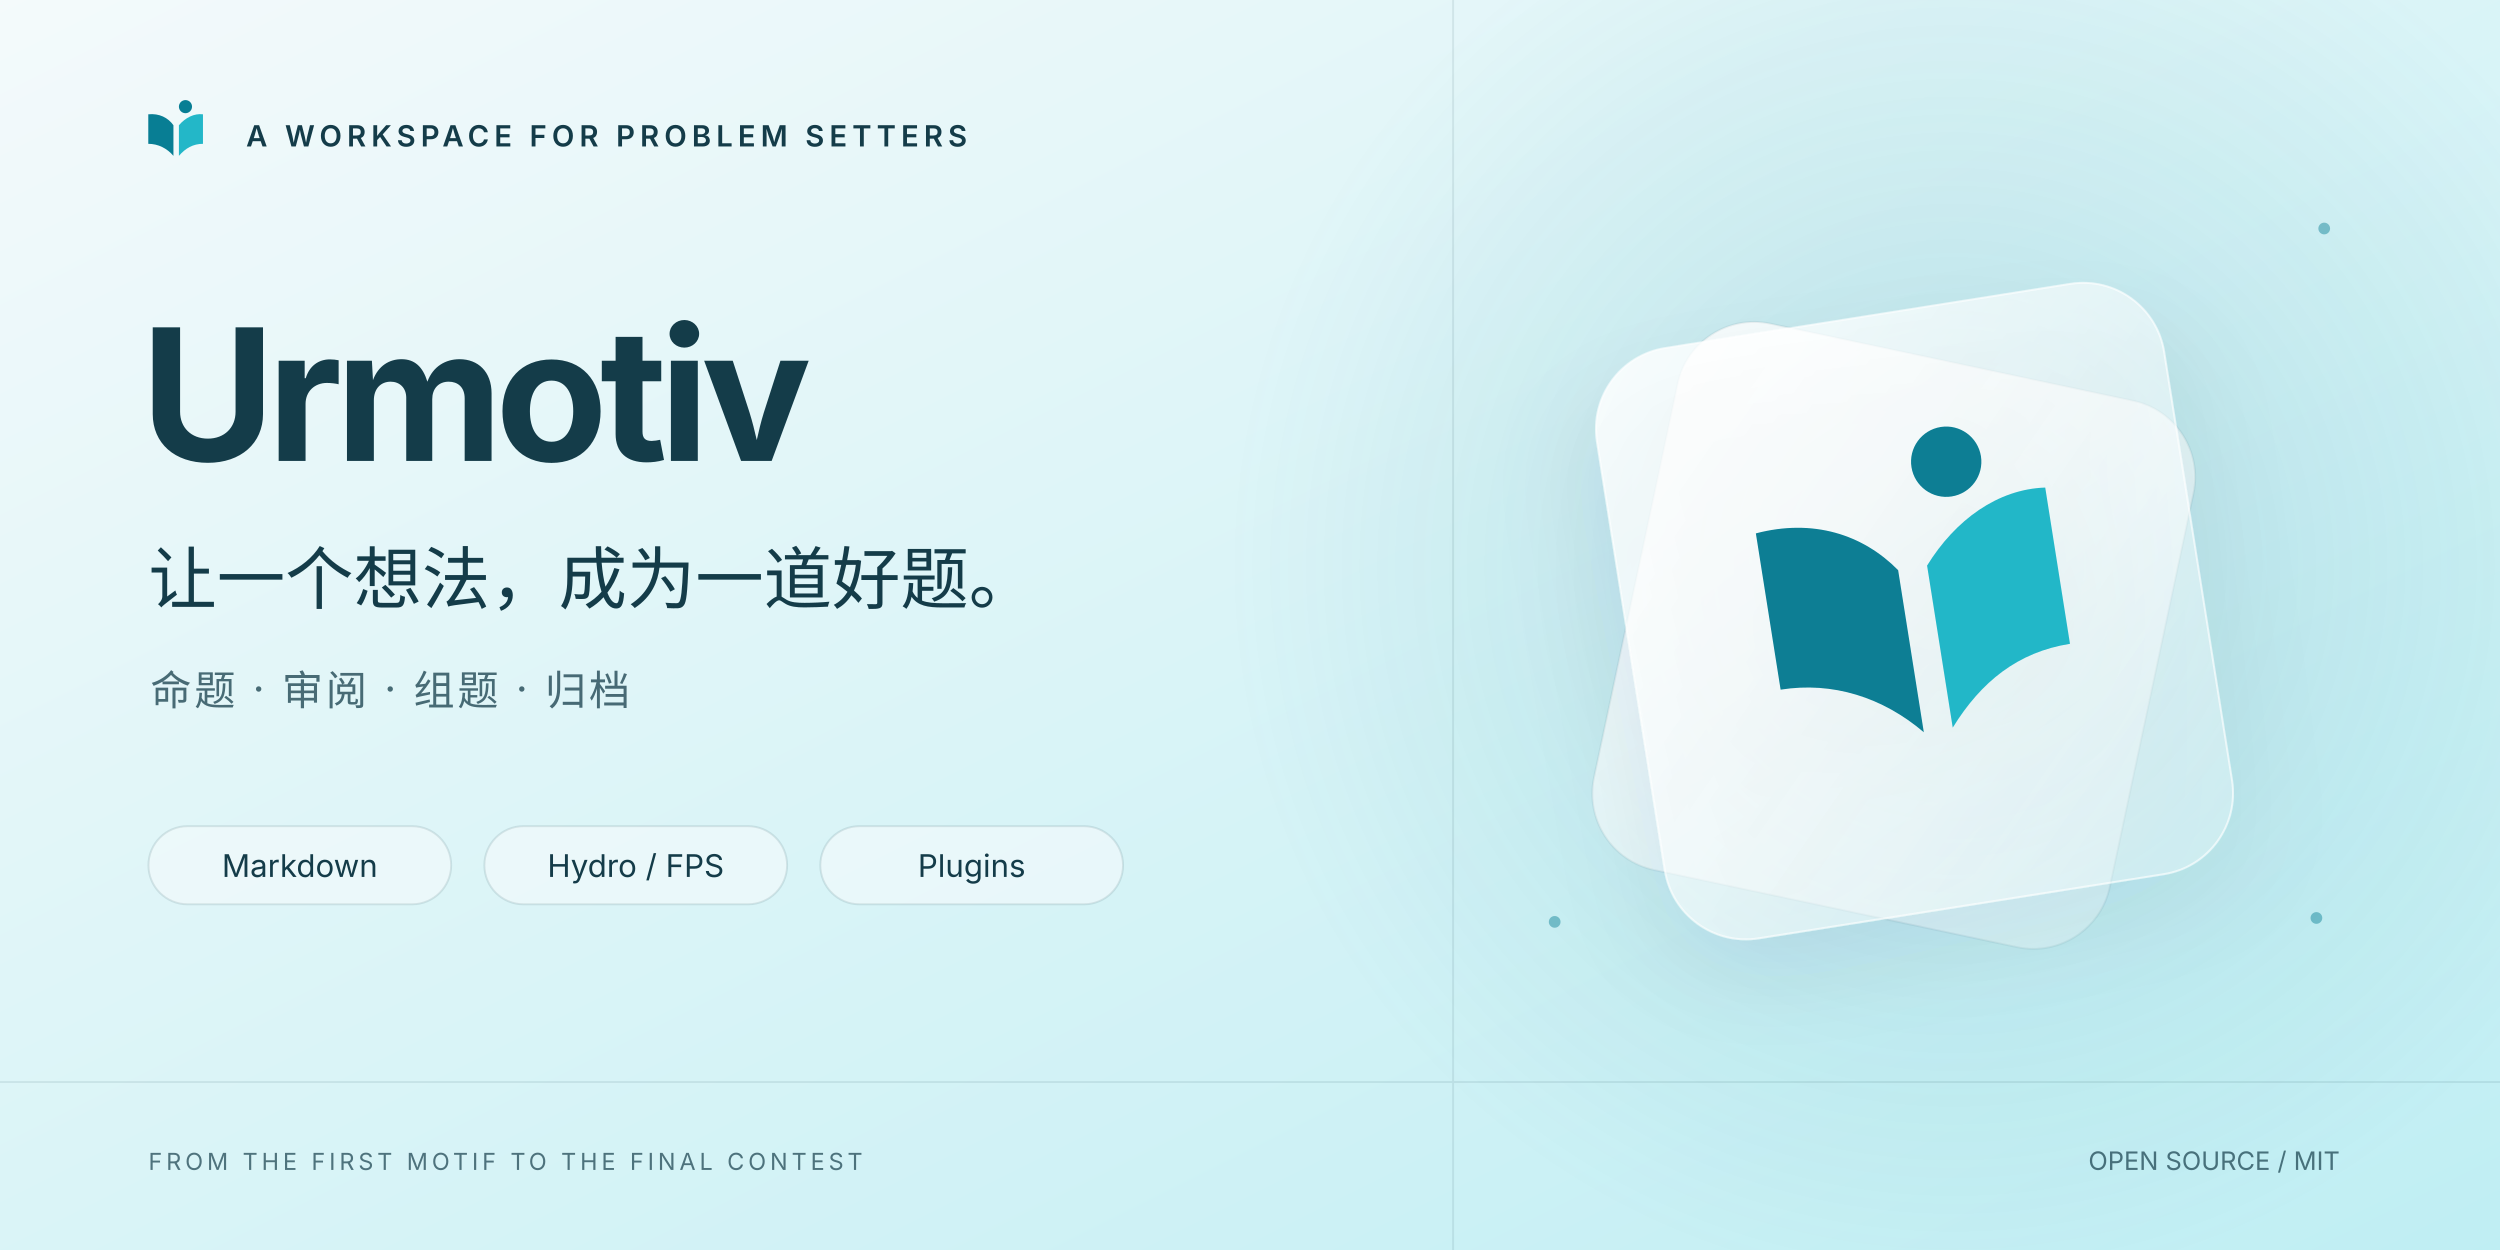
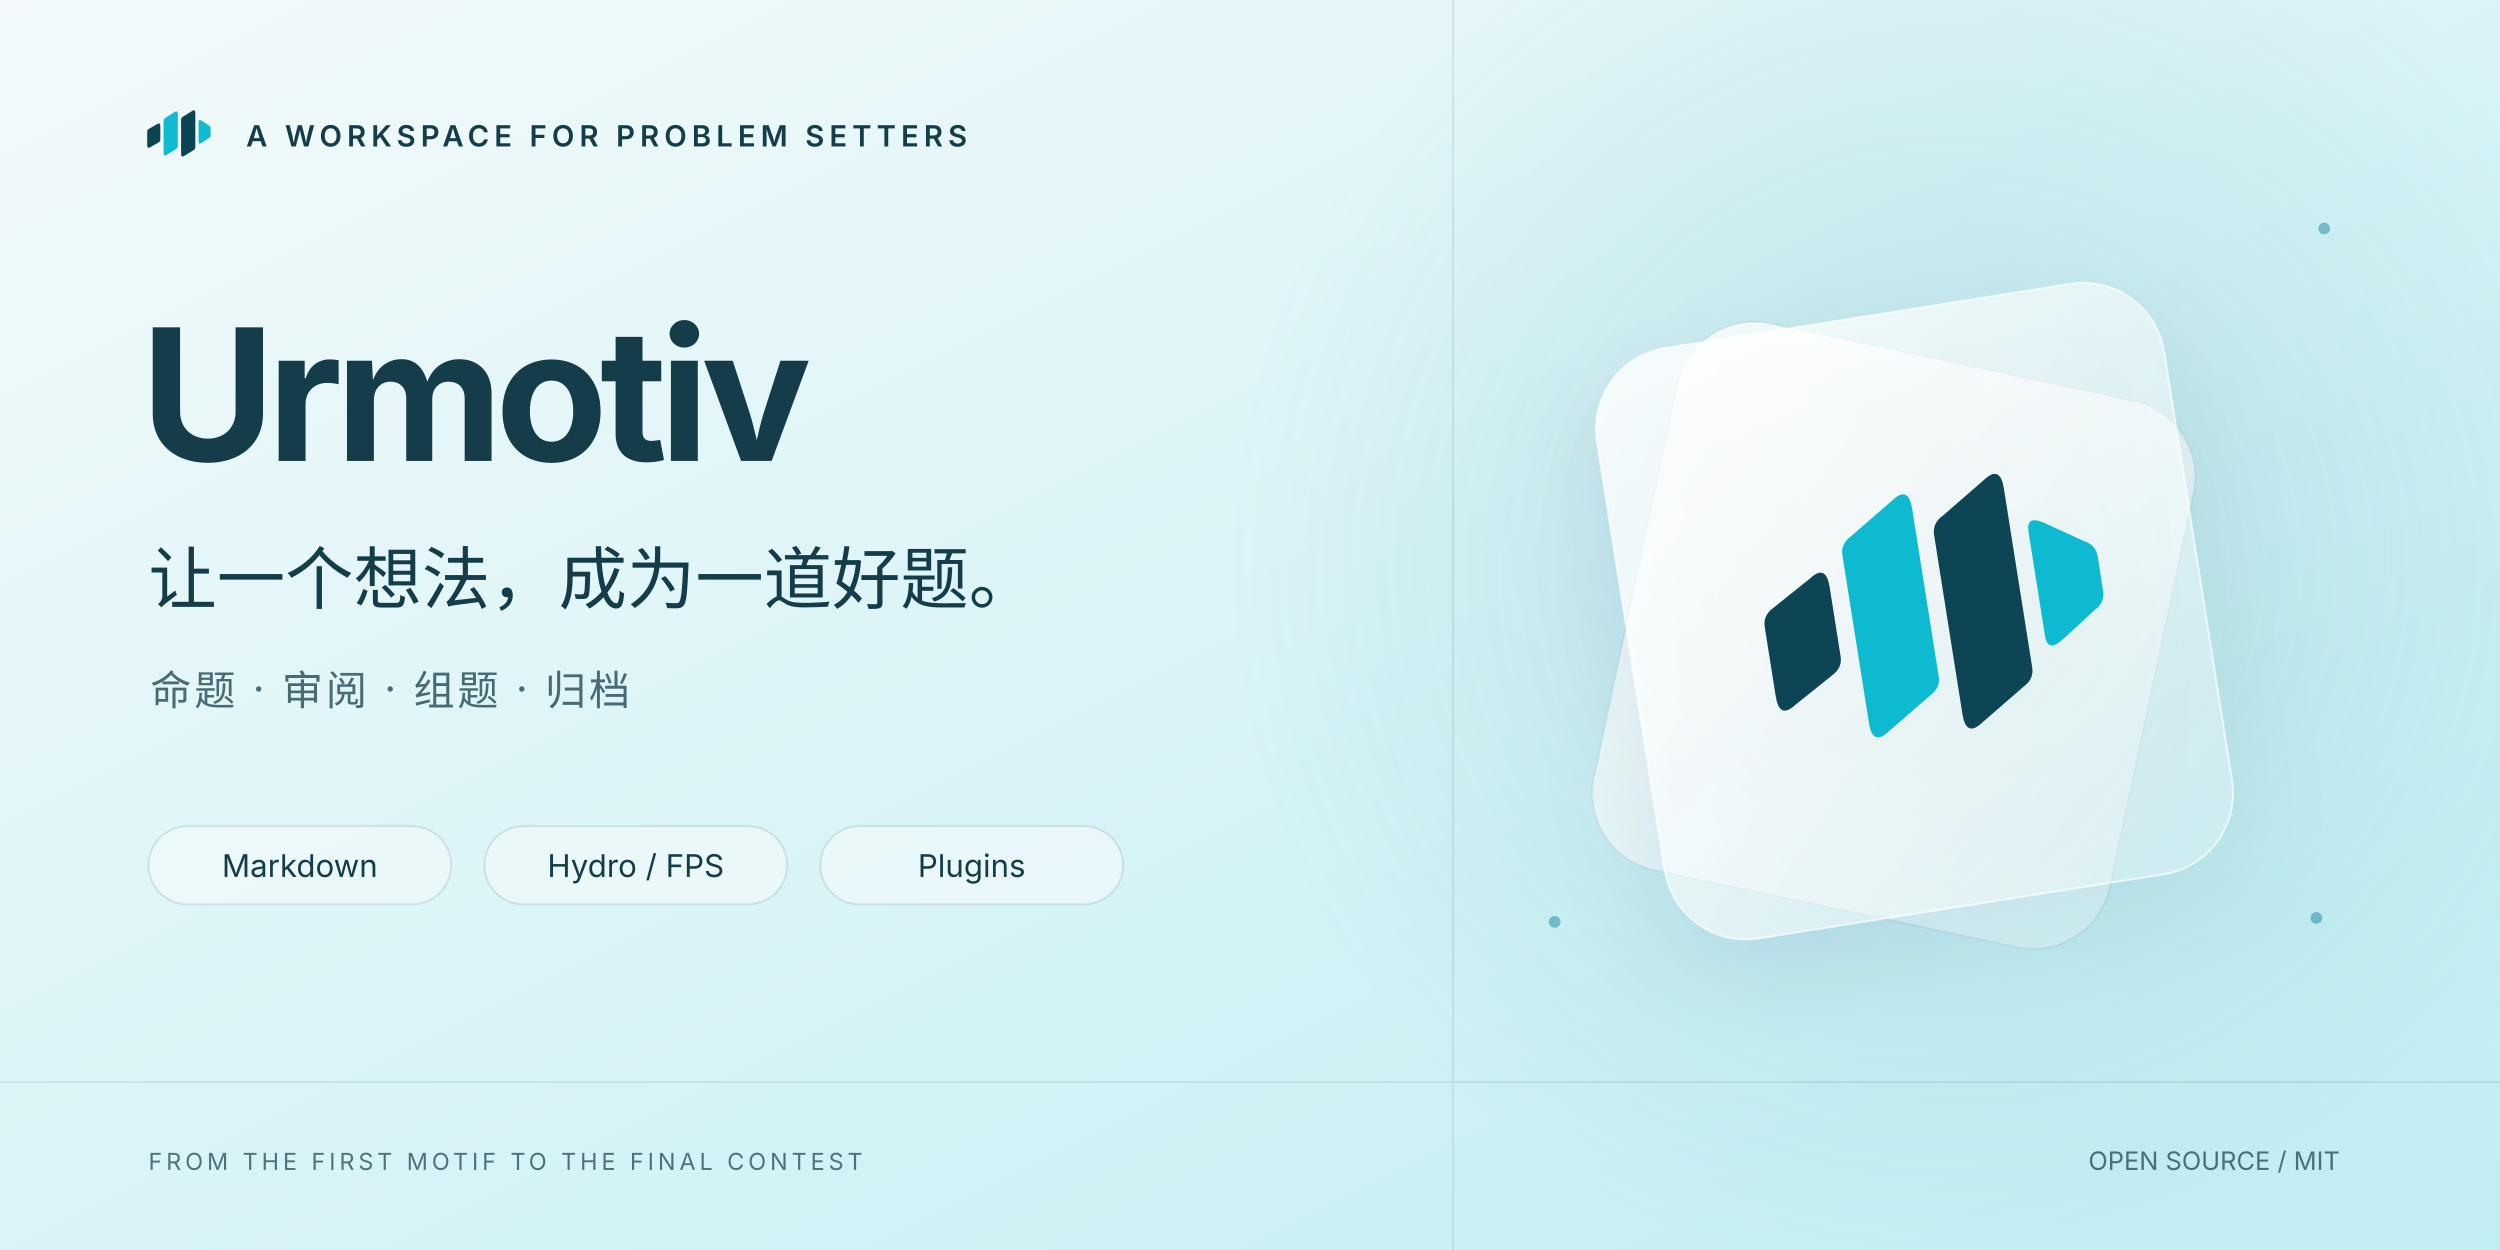
<svg xmlns="http://www.w3.org/2000/svg" width="1280" height="640" viewBox="0 0 1280 640">
  <defs>
    <linearGradient id="bg" x2="1" y2="1">
      <stop stop-color="#f4fafb" />
      <stop offset="1" stop-color="#bfeef3" />
    </linearGradient>
    <linearGradient id="glass" x2="1" y2="1">
      <stop stop-color="#fff" stop-opacity=".85" />
      <stop offset="1" stop-color="#fff" stop-opacity=".25" />
    </linearGradient>
    <radialGradient id="glow">
      <stop stop-color="#087e94" stop-opacity=".16" />
      <stop offset="1" stop-color="#087e94" stop-opacity="0" />
    </radialGradient>
    <filter id="shadow" x="-50%" y="-50%" width="200%" height="200%">
      <feDropShadow dx="0" dy="22" stdDeviation="25" flood-color="#123d49" flood-opacity=".12" />
    </filter>
    <g id="mark">
-       <path d="M7 17c10-1 18 3 23 10v28C24 48 16 44 7 44V17Z" fill="#087e94" />
-       <path d="M35 27c6-7 14-11 22-10v27c-9 0-16 4-22 11V27Z" fill="#23b7c8" />
-       <circle cx="41" cy="10" r="6" fill="#087e94" />
+       <path d="M6 33q0-2 2-3l7-4q3-2 3 2v12q0 2-2 3l-7 4q-3 2-3-2Z" fill="#0b4554" />
+       <path d="M21 23q0-2 2-3l8-5q3-2 3 2v29q0 2-2 3l-8 5q-3 2-3-2Z" fill="#10bad0" />
+       <path d="M37 22q0-2 2-3l8-5q3-2 3 2v31q0 2-2 3l-8 5q-3 2-3-2Z" fill="#0b4554" />
+       <path d="M53 24q0-3 3-1l6 4q2 1 2 3v6q0 2-2 3l-6 4q-3 2-3-1Z" fill="#10bad0" />
    </g>
  </defs>
  <rect width="1280" height="640" fill="url(#bg)" />
  <circle cx="1000" cy="290" r="370" fill="url(#glow)" />
  <path d="M744 0v640M0 554h1280" stroke="#143c49" stroke-opacity=".09" />
  <g font-family="Inter, -apple-system, BlinkMacSystemFont, 'Segoe UI', 'Noto Sans CJK SC', sans-serif">
    <g transform="translate(72 49) scale(.56)">
      <use href="#mark" />
    </g>
    <text x="126" y="75" fill="#143c49" font-size="15" font-weight="600" letter-spacing="2.6">A WORKSPACE FOR PROBLEM SETTERS</text>
    <text x="72" y="236" fill="#143c49" font-size="94" font-weight="650" letter-spacing="-4">Urmotiv</text>
    <text x="76" y="309" fill="#143c49" font-size="35" font-weight="500">让一个想法，成为一道好题。</text>
    <text x="77" y="361" fill="#143c49" opacity=".75" font-size="21" letter-spacing="1.5">命题 · 审阅 · 组题 · 归档</text>
    <g transform="translate(76 423)">
      <rect width="155" height="40" rx="20" fill="#f4fafb" fill-opacity=".62" stroke="#143c49" stroke-opacity=".12" />
      <text x="77.5" y="26" text-anchor="middle" fill="#143c49" font-size="16">Markdown</text>
    </g>
    <g transform="translate(248 423)">
      <rect width="155" height="40" rx="20" fill="#f4fafb" fill-opacity=".62" stroke="#143c49" stroke-opacity=".12" />
      <text x="77.5" y="26" text-anchor="middle" fill="#143c49" font-size="16">Hydro / FPS</text>
    </g>
    <g transform="translate(420 423)">
      <rect width="155" height="40" rx="20" fill="#f4fafb" fill-opacity=".62" stroke="#143c49" stroke-opacity=".12" />
      <text x="77.5" y="26" text-anchor="middle" fill="#143c49" font-size="16">Plugins</text>
    </g>
    <text x="76" y="599" fill="#143c49" opacity=".7" font-size="12" letter-spacing="2">FROM THE FIRST MOTIF TO THE FINAL CONTEST</text>
    <text x="1198" y="599" text-anchor="end" fill="#143c49" opacity=".7" font-size="13">OPEN SOURCE / MIT</text>
  </g>
  <g transform="translate(848 178) rotate(12 135 142)">
    <rect x="-12" y="7" width="270" height="286" rx="40" fill="url(#glass)" stroke="#143c49" stroke-opacity=".07" />
  </g>
  <g transform="translate(833 161) rotate(-9 140 151)" filter="url(#shadow)">
    <rect width="294" height="306" rx="42" fill="url(#glass)" stroke="#fff" stroke-opacity=".65" />
    <g transform="translate(52 50) scale(3)">
      <use href="#mark" />
    </g>
  </g>
  <g fill="#087e94" opacity=".45">
    <circle cx="1190" cy="117" r="3" />
    <circle cx="1186" cy="470" r="3" />
    <circle cx="796" cy="472" r="3" />
  </g>
</svg>
